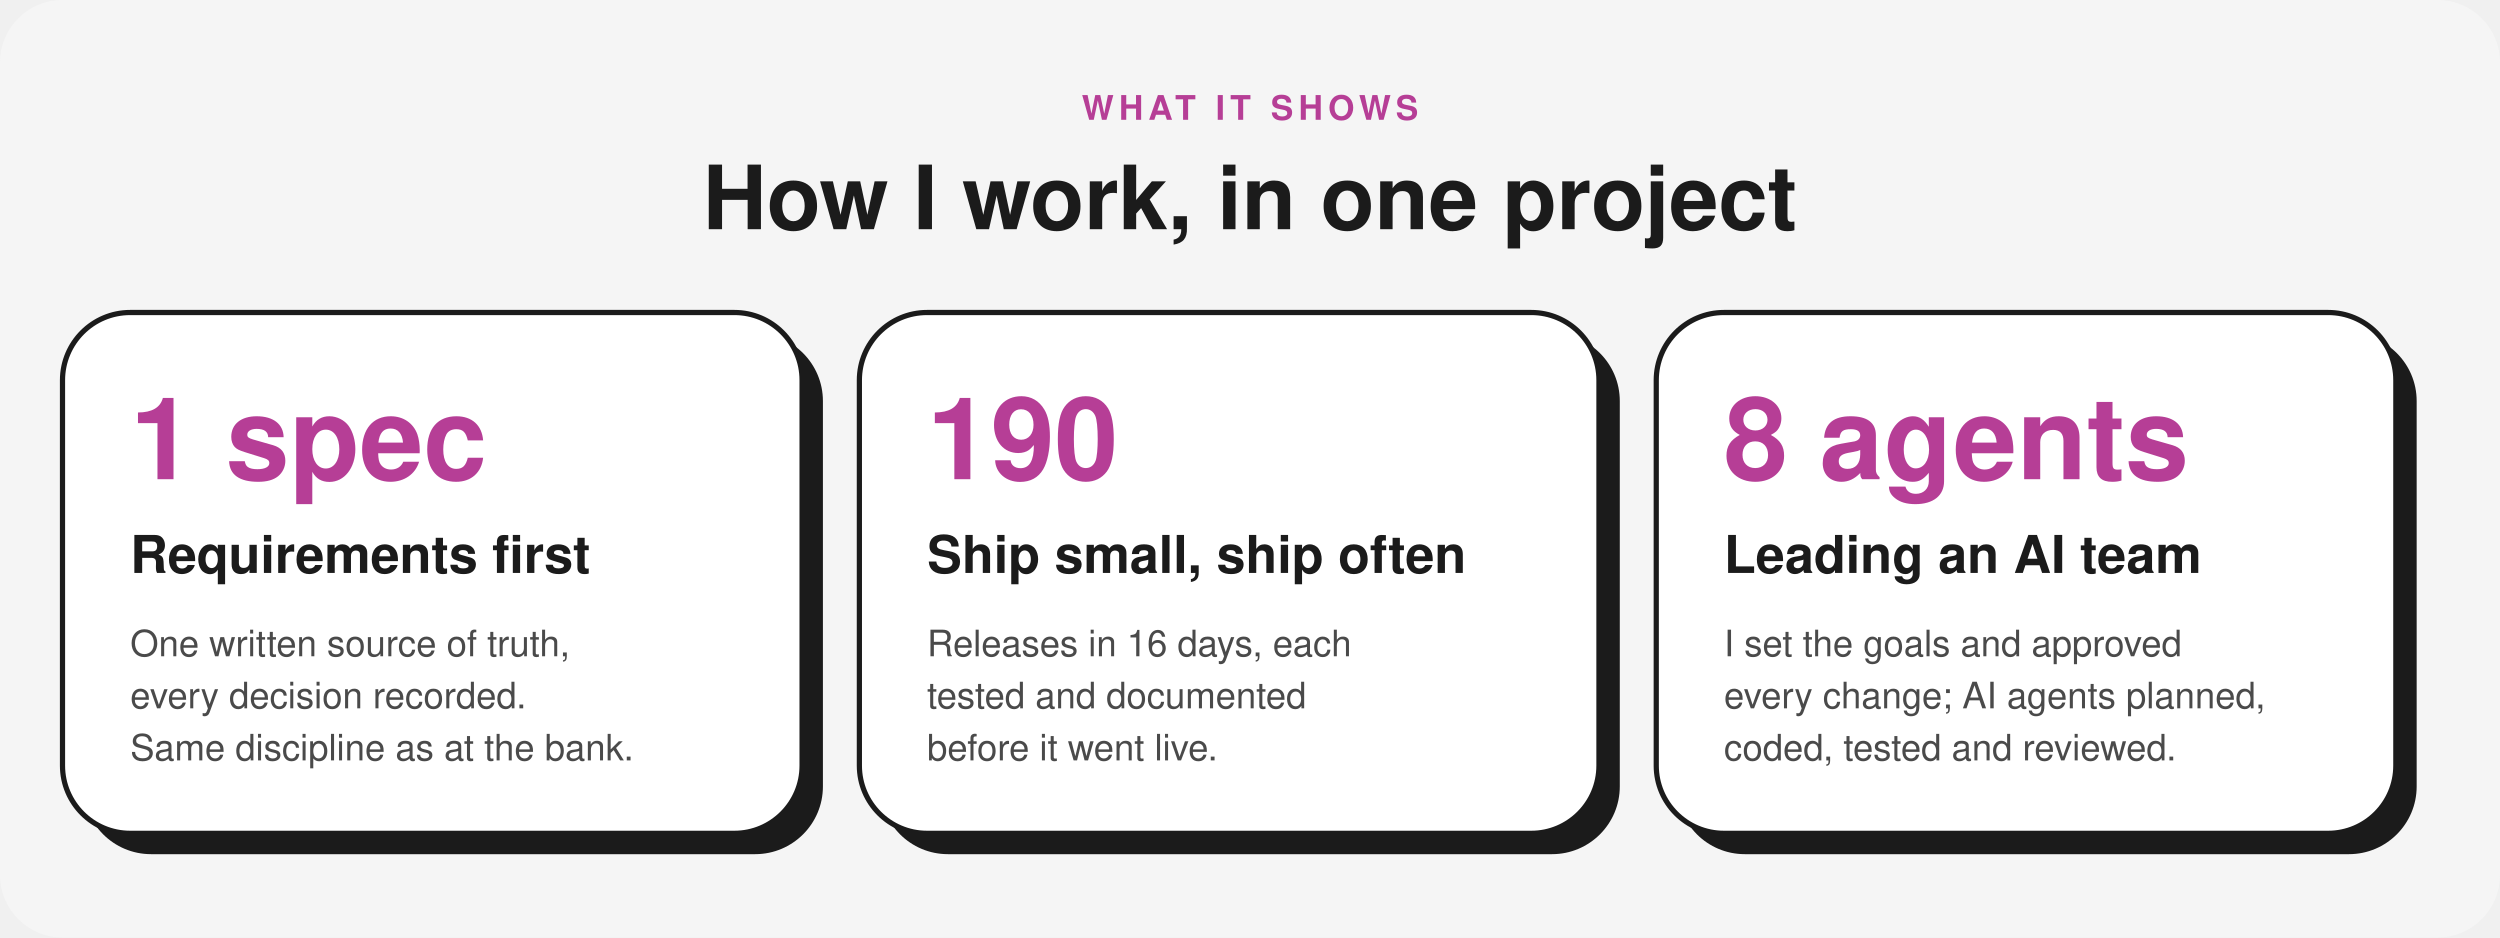
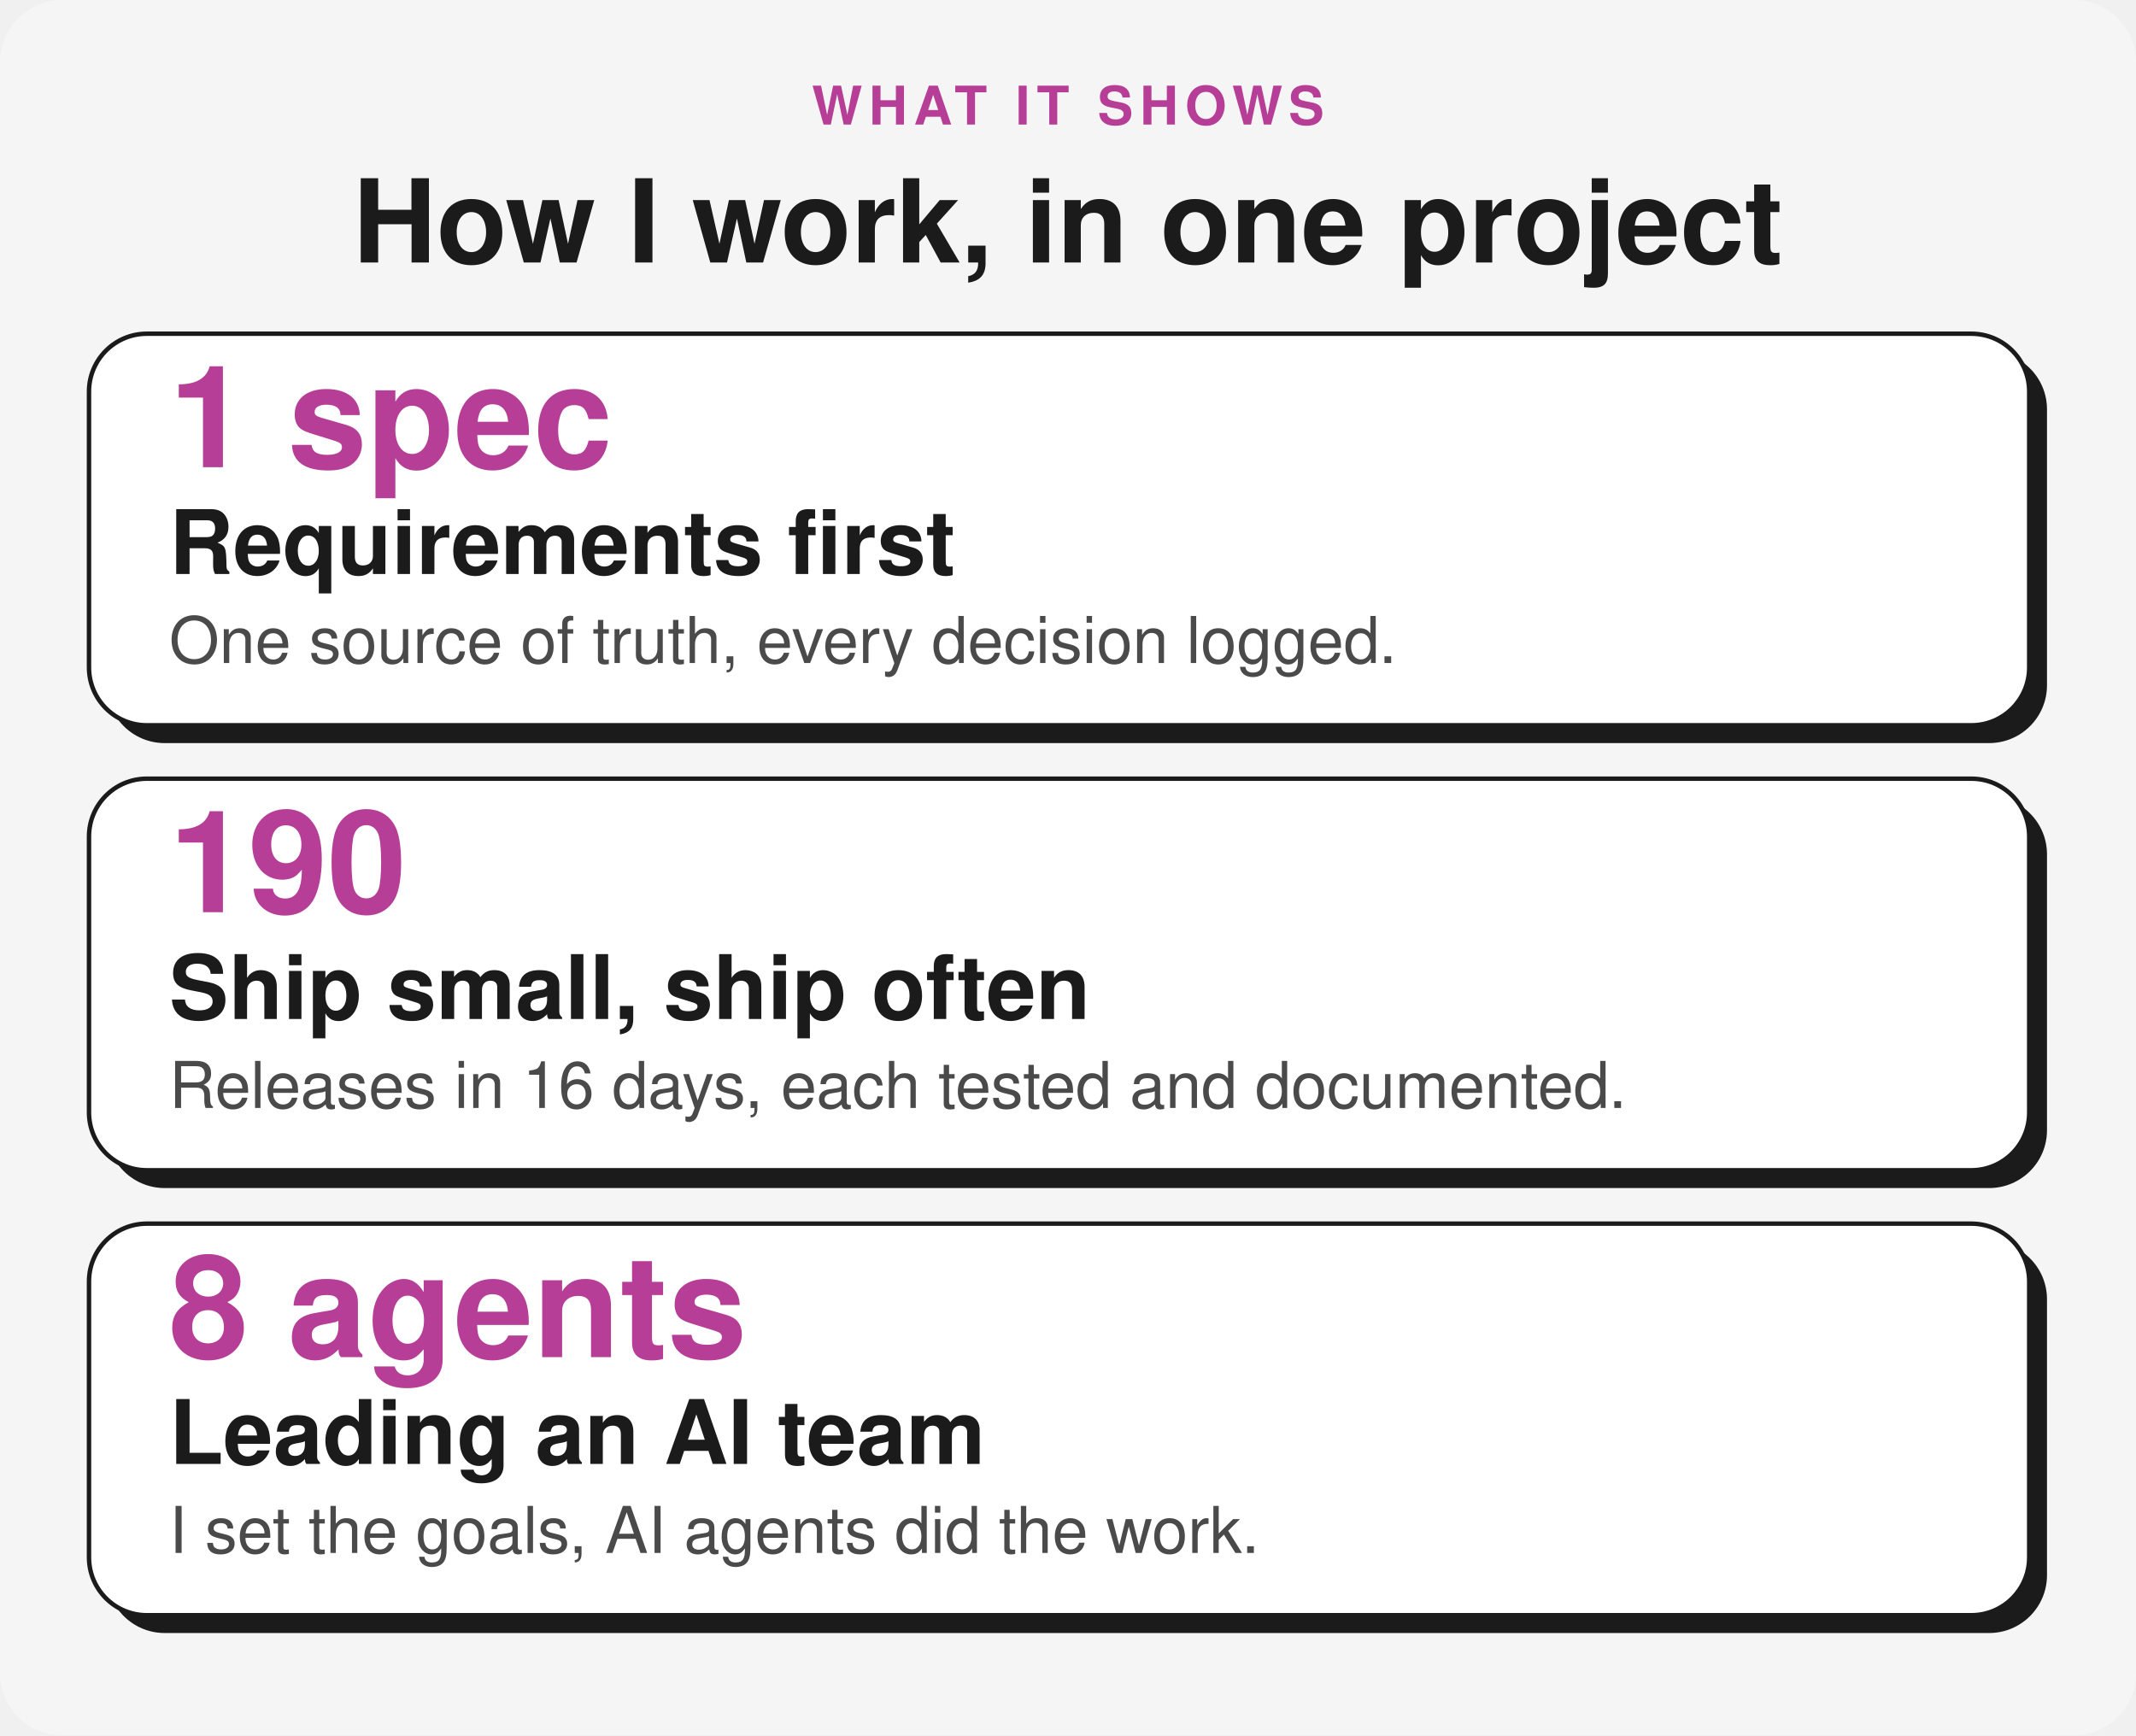
- <svg xmlns="http://www.w3.org/2000/svg" width="960" height="360" viewBox="0 0 960 360" role="img" aria-label="How I work, in one project: 1 spec, requirements first; 190 releases in 16 days, ship small and often; 8 AI agents, leading an AI team">
-   <style>
-     text{font-family:Montserrat,'Segoe UI',Helvetica,Arial,sans-serif;fill:#1b1b1b}
-     .k{font-size:13px;font-weight:800;letter-spacing:2px;fill:#b63e96}
-     .h{font-size:34px;font-weight:900}
-     .big{font-size:44px;font-weight:900;fill:#b63e96}
-     .t{font-size:20px;font-weight:800}
-     .b{font-size:14px;font-weight:500;fill:#4a4a4a}
-   </style>
-   <rect width="960" height="360" fill="#f5f5f5" rx="24" />
-   <text x="480" y="46" text-anchor="middle" class="k">WHAT IT SHOWS</text>
-   <text x="480" y="88" text-anchor="middle" class="h">How I work, in one project</text>
-   <g transform="translate(24,120)">
-     <rect x="8" y="8" width="284" height="200" rx="26" fill="#1b1b1b" />
-     <rect width="284" height="200" rx="26" fill="#fff" stroke="#1b1b1b" stroke-width="2" />
-     <text x="26" y="64" class="big">1 spec</text>
-     <text x="26" y="100" class="t">Requirements first</text>
-     <text x="26" y="132" class="b">One written source of truth,</text>
-     <text x="26" y="152" class="b">every decision recorded.</text>
-     <text x="26" y="172" class="b">Same discipline as at the bank.</text>
-   </g>
-   <g transform="translate(330,120)">
-     <rect x="8" y="8" width="284" height="200" rx="26" fill="#1b1b1b" />
-     <rect width="284" height="200" rx="26" fill="#fff" stroke="#1b1b1b" stroke-width="2" />
-     <text x="26" y="64" class="big">190</text>
-     <text x="26" y="100" class="t">Ship small, ship often</text>
-     <text x="26" y="132" class="b">Releases in 16 days, each</text>
-     <text x="26" y="152" class="b">tested and documented</text>
-     <text x="26" y="172" class="b">before it went live.</text>
-   </g>
-   <g transform="translate(636,120)">
-     <rect x="8" y="8" width="284" height="200" rx="26" fill="#1b1b1b" />
-     <rect width="284" height="200" rx="26" fill="#fff" stroke="#1b1b1b" stroke-width="2" />
-     <text x="26" y="64" class="big">8 agents</text>
-     <text x="26" y="100" class="t">Leading an AI team</text>
-     <text x="26" y="132" class="b">I set the goals and approved</text>
-     <text x="26" y="152" class="b">every change; AI agents planned,</text>
-     <text x="26" y="172" class="b">coded, tested and reviewed.</text>
-   </g>
+ <svg xmlns="http://www.w3.org/2000/svg" width="960" height="780" viewBox="0 0 960 780" role="img" aria-label="How I work, in one project: 1 spec, requirements first; 190 releases in 16 days; 8 AI agents, leading an AI team">
+   <style>text{font-family:Montserrat,'Segoe UI',Helvetica,Arial,sans-serif;fill:#1b1b1b}.k{font-size:24px;font-weight:800;letter-spacing:3px;fill:#b63e96}.h{font-size:52px;font-weight:900}.t{font-size:40px;font-weight:800}.b{font-size:29px;font-weight:500;fill:#4a4a4a}.n{font-size:26px;font-weight:800;fill:#b63e96}.big{font-size:64px;font-weight:900;fill:#b63e96}.p{font-size:28px;font-weight:700;fill:#f5f5f5}</style>
+   <rect width="960" height="780" rx="28" fill="#f5f5f5" />
+   <text x="480" y="56" text-anchor="middle" class="k">WHAT IT SHOWS</text>
+   <text x="480" y="118" text-anchor="middle" class="h">How I work, in one project</text>
+   <rect x="48" y="158" width="872" height="176" rx="26" fill="#1b1b1b" />
+   <rect x="40" y="150" width="872" height="176" rx="26" fill="#fff" stroke="#1b1b1b" stroke-width="2" />
+   <text x="76" y="210" class="big">1 spec</text>
+   <text x="76" y="258" class="t">Requirements first</text>
+   <text x="76" y="298" class="b">One source of truth, every decision logged.</text>
+   <rect x="48" y="358" width="872" height="176" rx="26" fill="#1b1b1b" />
+   <rect x="40" y="350" width="872" height="176" rx="26" fill="#fff" stroke="#1b1b1b" stroke-width="2" />
+   <text x="76" y="410" class="big">190</text>
+   <text x="76" y="458" class="t">Ship small, ship often</text>
+   <text x="76" y="498" class="b">Releases in 16 days, each tested and documented.</text>
+   <rect x="48" y="558" width="872" height="176" rx="26" fill="#1b1b1b" />
+   <rect x="40" y="550" width="872" height="176" rx="26" fill="#fff" stroke="#1b1b1b" stroke-width="2" />
+   <text x="76" y="610" class="big">8 agents</text>
+   <text x="76" y="658" class="t">Leading an AI team</text>
+   <text x="76" y="698" class="b">I set the goals, AI agents did the work.</text>
</svg>
